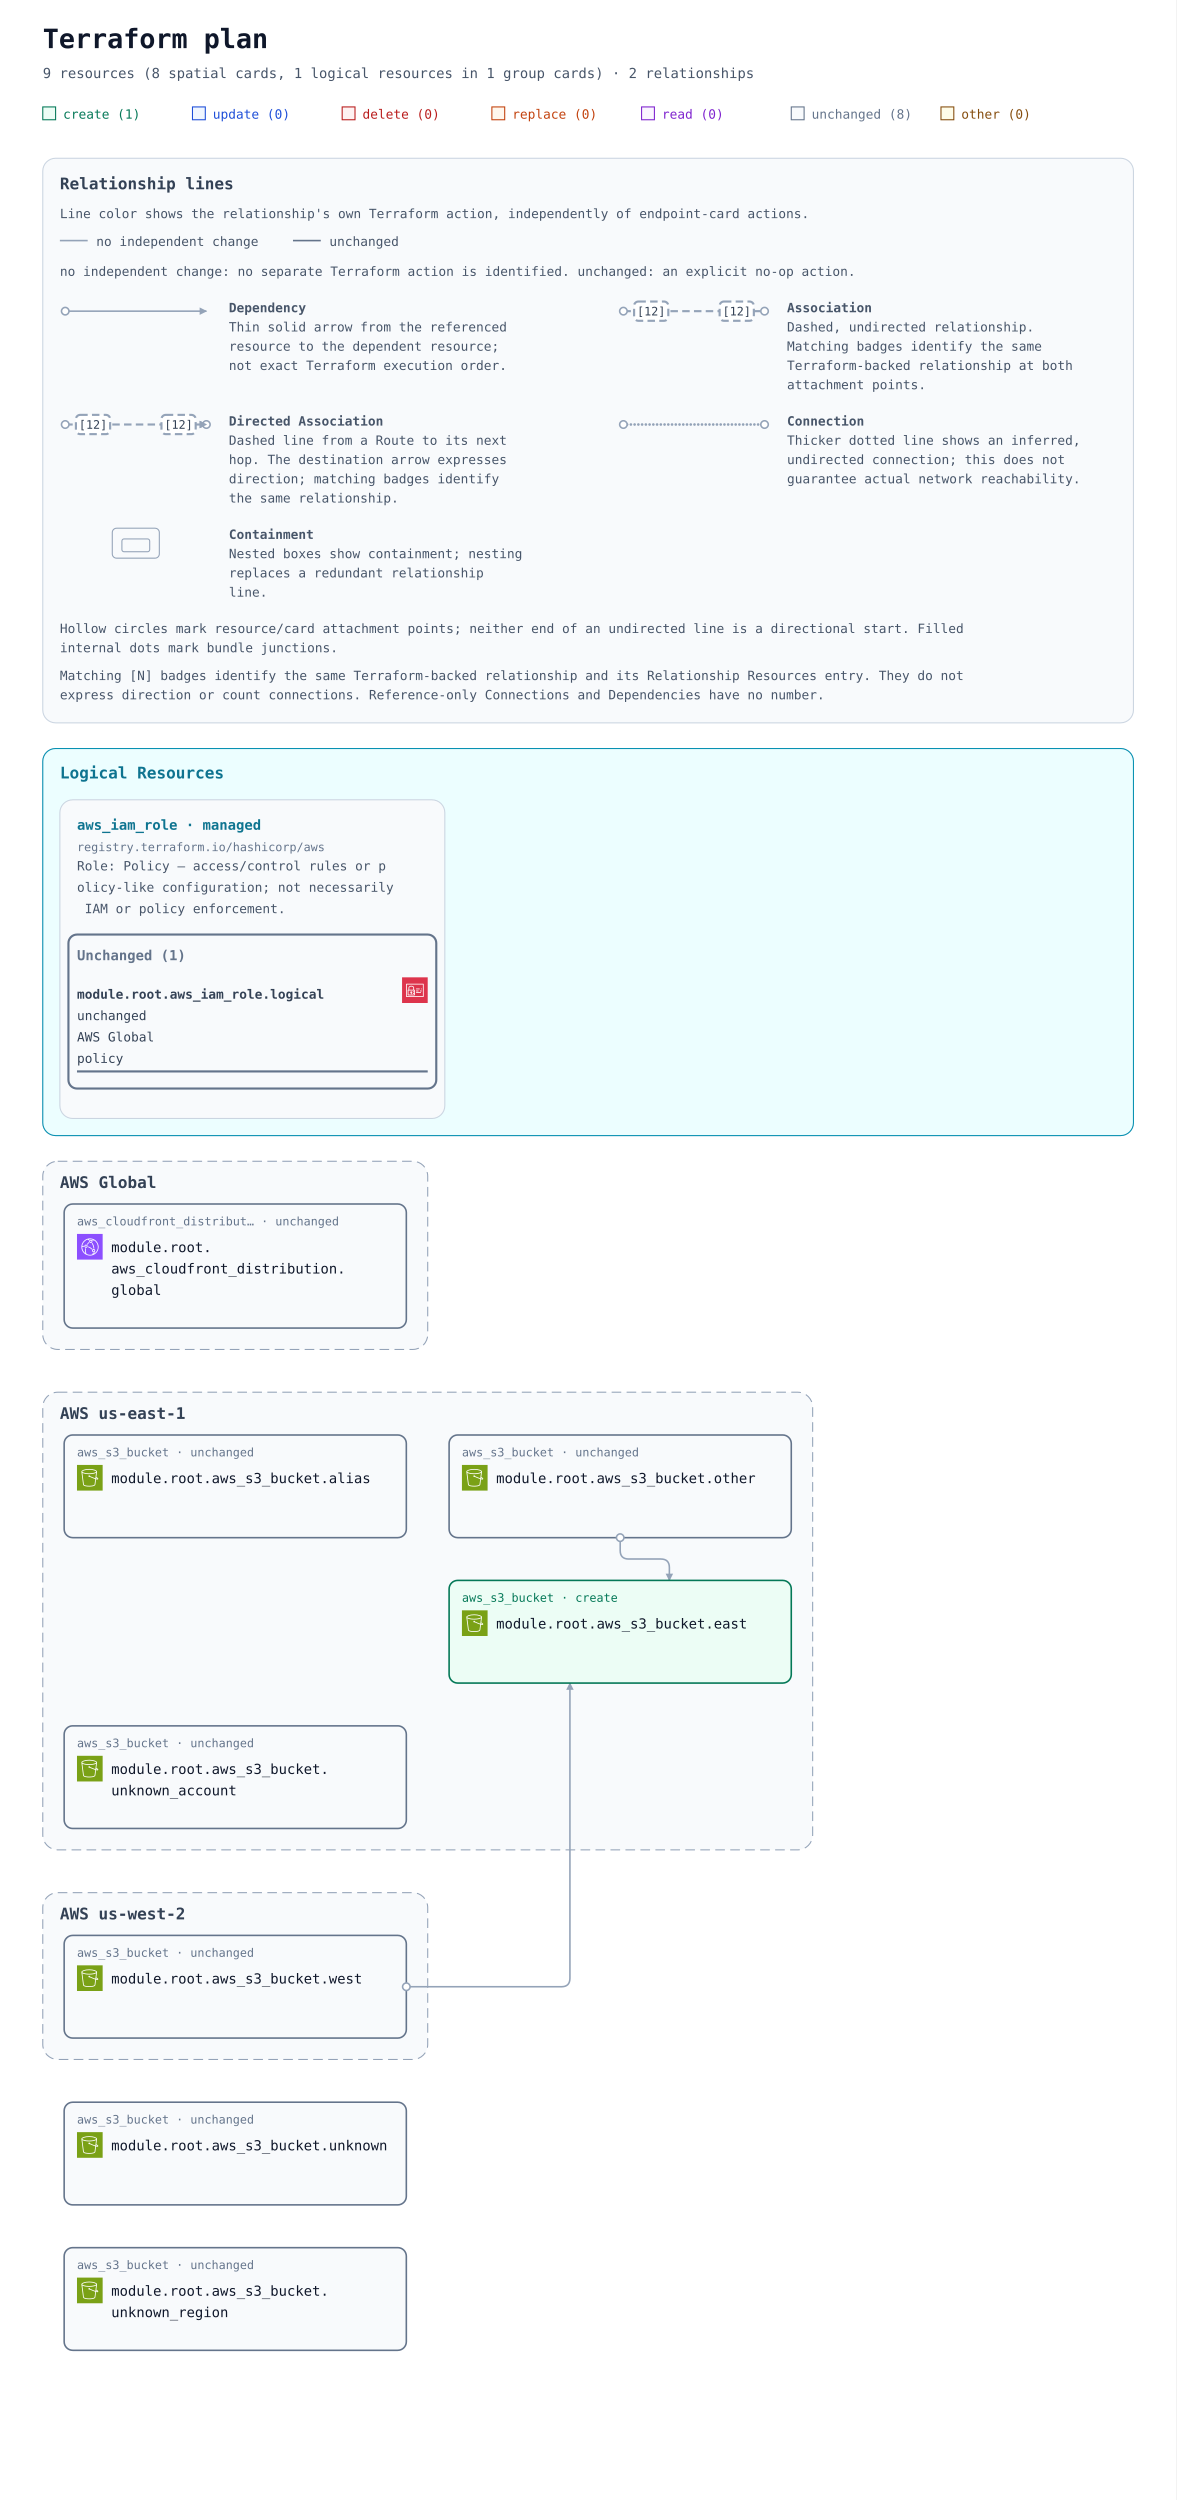
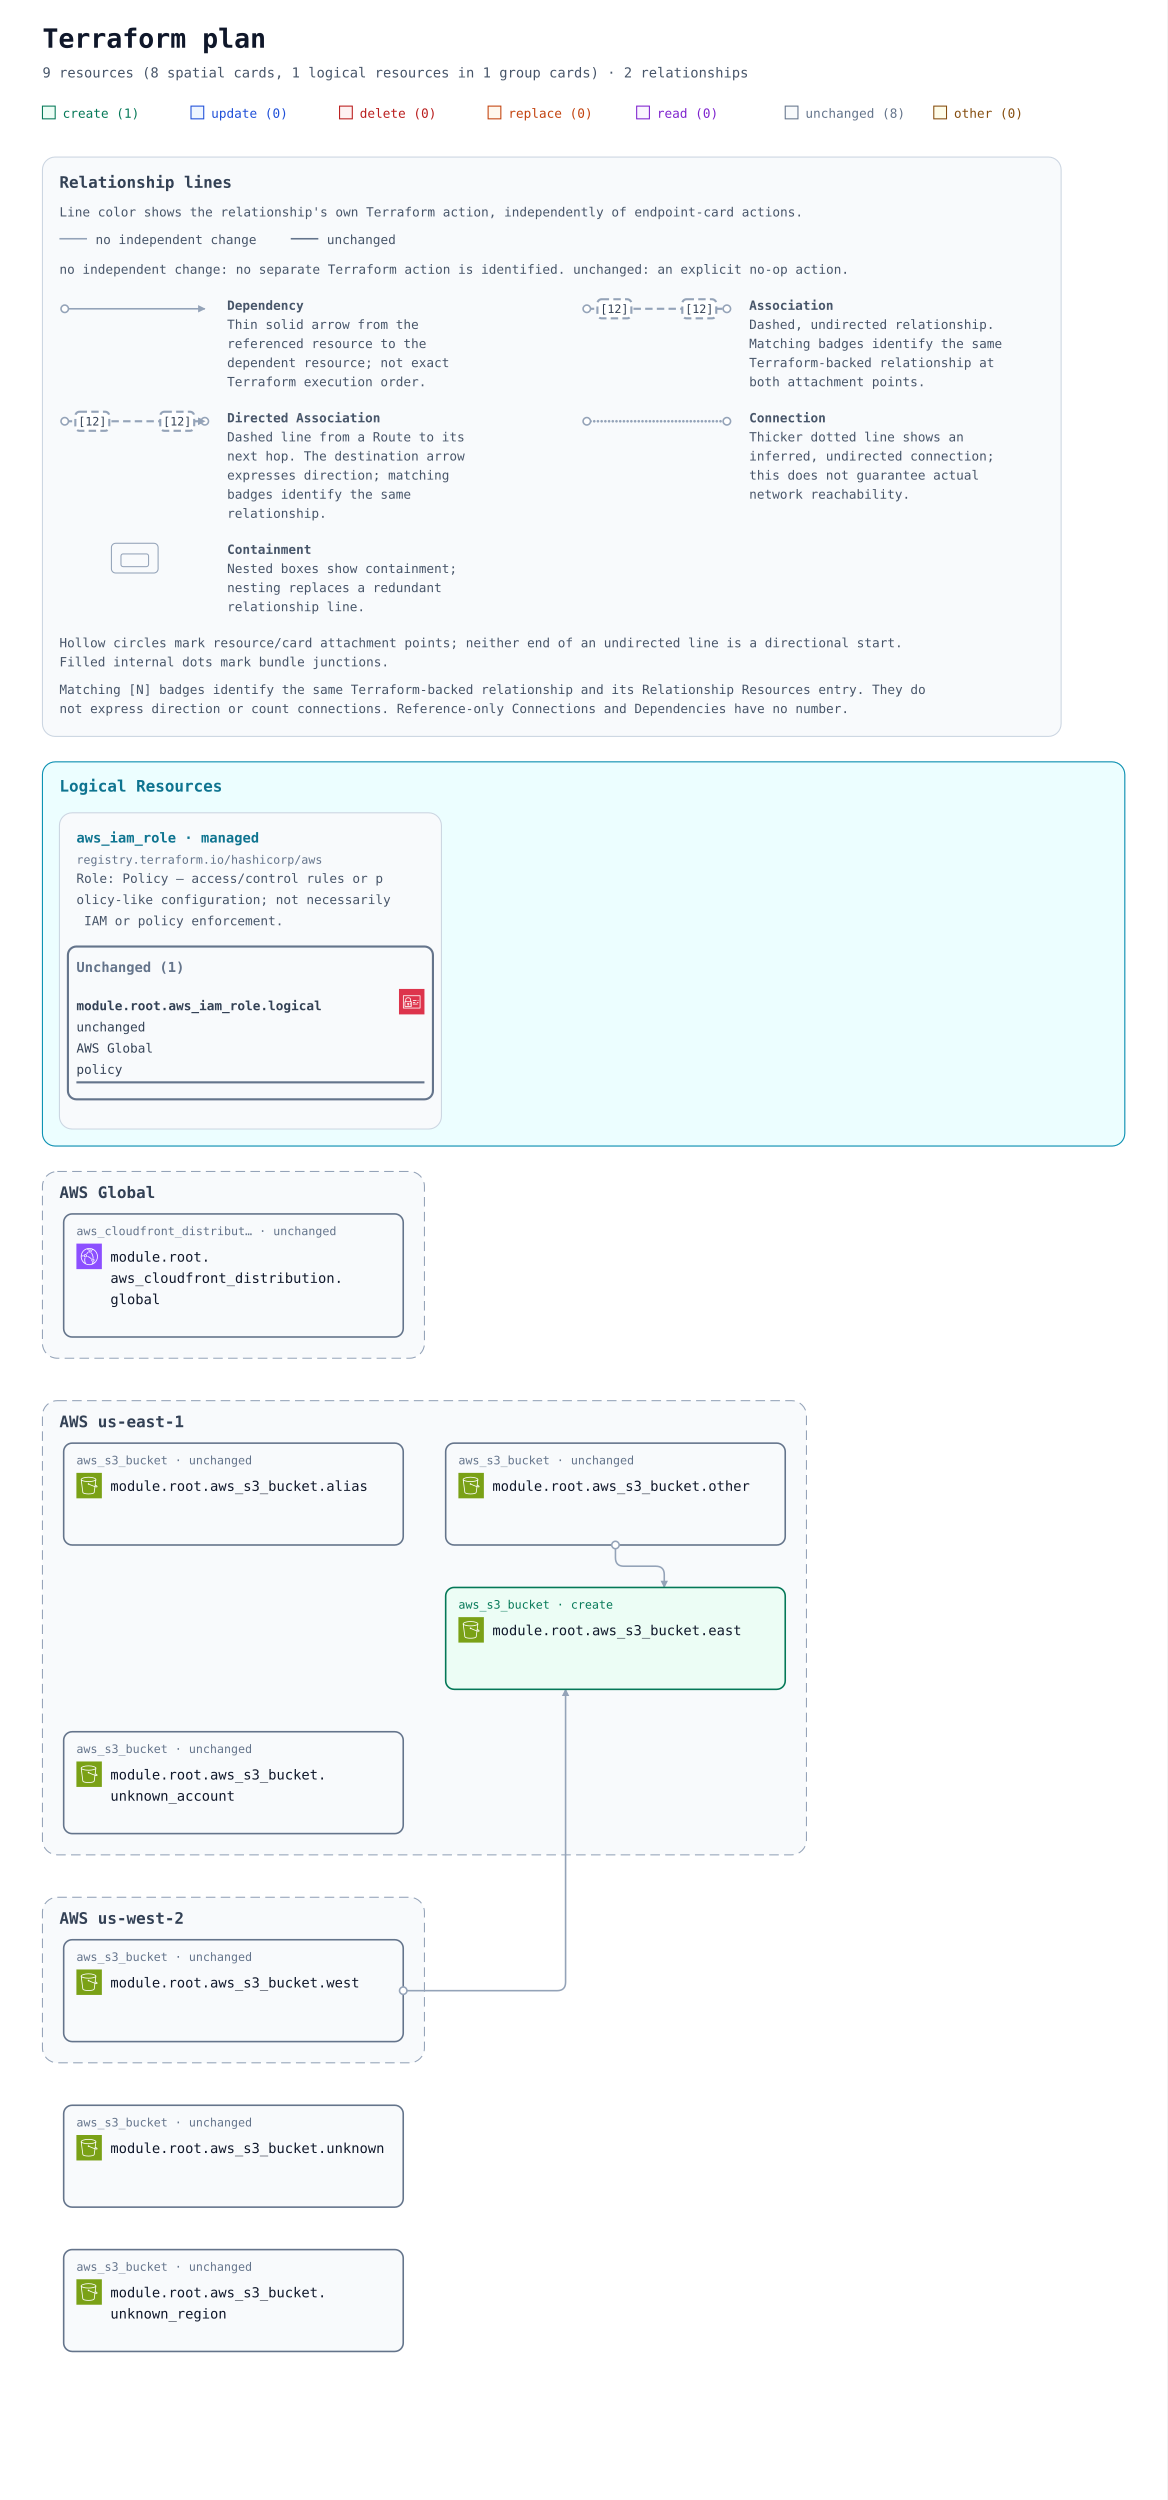
- <svg xmlns="http://www.w3.org/2000/svg" width="1100" height="2338" viewBox="0 0 1100 2338" role="img" aria-labelledby="title description">
+ <svg xmlns="http://www.w3.org/2000/svg" width="1100" height="2356" viewBox="0 0 1100 2356" role="img" aria-labelledby="title description">
  <defs>
    <marker id="arrow" viewBox="0 0 10 10" refX="9" refY="5" markerWidth="7" markerHeight="7" markerUnits="userSpaceOnUse" orient="auto-start-reverse">
      <path d="M 0 0 L 10 5 L 0 10 z" fill="#94a3b8" />
    </marker>
    <symbol id="planorama-icon-aws-cloudfront" viewBox="0 0 64 64">
      <g>
        <g id="planorama-icon-aws-cloudfront-local-49636f6e2d4172636869746563747572652f34382f417263685f416d617a6f6e2d436c6f756446726f6e745f3438" stroke="none" stroke-width="1" fill="none" fill-rule="evenodd">
          <g id="planorama-icon-aws-cloudfront-local-49636f6e2d4172636869746563747572652d42472f34382f4e6574776f726b696e672d436f6e74656e742d44656c6976657279" fill="#8C4FFF">
            <rect id="planorama-icon-aws-cloudfront-local-52656374616e676c65" x="0" y="0" width="64" height="64" />
          </g>
          <path d="M41.5,43.5 C40.397,43.5 39.5,42.603 39.5,41.5 C39.5,40.397 40.397,39.5 41.5,39.5 C42.603,39.5 43.5,40.397 43.5,41.5 C43.5,42.603 42.603,43.5 41.5,43.5 L41.5,43.5 Z M41.5,37.5 C39.294,37.5 37.5,39.294 37.5,41.5 C37.5,43.706 39.294,45.5 41.5,45.5 C43.706,45.5 45.5,43.706 45.5,41.5 C45.5,39.294 43.706,37.5 41.5,37.5 L41.5,37.5 Z M22.5,32.5 C21.397,32.5 20.5,31.603 20.5,30.5 C20.5,29.397 21.397,28.5 22.5,28.5 C23.603,28.5 24.5,29.397 24.5,30.5 C24.5,31.603 23.603,32.5 22.5,32.5 L22.5,32.5 Z M22.5,26.5 C20.294,26.5 18.5,28.294 18.5,30.5 C18.5,32.706 20.294,34.5 22.5,34.5 C24.706,34.5 26.5,32.706 26.5,30.5 C26.5,28.294 24.706,26.5 22.5,26.5 L22.5,26.5 Z M45.389,47.124 C45.168,46.607 44.936,46.094 44.685,45.591 L42.896,46.486 C43.17,47.035 43.42,47.599 43.656,48.165 C42.82,48.762 41.943,49.288 41.028,49.74 C41.384,48.865 41.694,47.975 41.974,47.012 L40.054,46.454 C39.564,48.134 38.985,49.581 38.184,51.133 C36.357,51.698 34.452,52 32.5,52 C29.465,52 26.567,51.314 23.871,49.976 C22.503,46.615 21.838,43.534 21.838,40.559 C21.838,39.267 22.063,38.196 22.322,36.956 C22.386,36.652 22.45,36.343 22.514,36.024 L20.551,35.638 C20.49,35.949 20.427,36.25 20.365,36.545 C20.094,37.838 19.838,39.06 19.838,40.559 C19.838,43.074 20.274,45.644 21.154,48.354 C16.072,44.724 13,38.854 13,32.5 C13,32.389 13.01,32.273 13.012,32.161 C14.642,31.799 16.123,31.614 17.854,31.571 L17.804,29.572 C16.169,29.612 14.694,29.779 13.163,30.084 C14.081,22.683 19.212,16.394 26.323,14.019 C27.873,14.818 29.02,15.524 30.135,16.37 L31.344,14.776 C30.646,14.248 29.934,13.771 29.146,13.299 C30.244,13.108 31.363,13 32.5,13 C35.032,13 37.532,13.494 39.849,14.439 C39.342,14.593 38.82,14.763 38.243,14.971 L38.923,16.852 C40.316,16.349 41.408,16.04 42.571,15.821 C48.399,19.341 52,25.667 52,32.5 C52,38.156 49.605,43.416 45.389,47.124 L45.389,47.124 Z M43.008,13.749 C39.826,11.95 36.192,11 32.5,11 C30.392,11 28.324,11.301 26.357,11.895 C17.723,14.464 11.568,22.23 11.045,31.196 C11.01,31.625 11,32.062 11,32.5 C11,40.444 15.352,47.707 22.354,51.455 C25.459,53.12 28.968,54 32.5,54 C34.892,54 37.229,53.61 39.437,52.843 C41.684,52.086 43.773,50.963 45.646,49.507 C50.955,45.399 54,39.2 54,32.5 C54,24.732 49.787,17.546 43.008,13.749 L43.008,13.749 Z M38.384,37.411 L37.003,38.858 C34.022,36.015 31.047,34.146 27.637,32.975 L28.287,31.083 C31.979,32.351 35.188,34.362 38.384,37.411 L38.384,37.411 Z M38.444,22.364 C41.282,26.692 42.88,31.444 43.193,36.488 L41.197,36.612 C40.905,31.919 39.417,27.495 36.772,23.46 L38.444,22.364 Z M26.451,26.797 L24.773,25.708 C26.316,23.332 27.639,21.758 29.336,20.278 L30.65,21.786 C29.103,23.135 27.886,24.587 26.451,26.797 L26.451,26.797 Z M34.5,16.5 C35.603,16.5 36.5,17.397 36.5,18.5 C36.5,19.603 35.603,20.5 34.5,20.5 C33.397,20.5 32.5,19.603 32.5,18.5 C32.5,17.397 33.397,16.5 34.5,16.5 L34.5,16.5 Z M34.5,22.5 C36.706,22.5 38.5,20.706 38.5,18.5 C38.5,16.294 36.706,14.5 34.5,14.5 C32.294,14.5 30.5,16.294 30.5,18.5 C30.5,20.706 32.294,22.5 34.5,22.5 L34.5,22.5 Z" id="planorama-icon-aws-cloudfront-local-416d617a6f6e2d436c6f756446726f6e745f49636f6e5f34385f5371756964" fill="#FFFFFF" />
        </g>
      </g>
    </symbol>
    <symbol id="planorama-icon-aws-iam" viewBox="0 0 64 64">
      <g>
        <g id="planorama-icon-aws-iam-local-49636f6e2d4172636869746563747572652f34382f417263685f4157532d4964656e746974792d616e642d4163636573732d4d616e6167656d656e745f3438" stroke="none" stroke-width="1" fill="none" fill-rule="evenodd">
          <g id="planorama-icon-aws-iam-local-49636f6e2d4172636869746563747572652d42472f34382f53656375726974792d4964656e746974792d436f6d706c69616e6365" fill="#DD344C">
            <rect id="planorama-icon-aws-iam-local-52656374616e676c65" x="0" y="0" width="64" height="64" />
          </g>
          <path d="M12,47 L52,47 L52,18 L12,18 L12,47 Z M54,17 L54,48 C54,48.552 53.553,49 53,49 L11,49 C10.447,49 10,48.552 10,48 L10,17 C10,16.448 10.447,16 11,16 L53,16 C53.553,16 54,16.448 54,17 L54,17 Z M35,39 L47,39 L47,37 L35,37 L35,39 Z M45,35 L49,35 L49,33 L45,33 L45,35 Z M35,35 L41,35 L41,33 L35,33 L35,35 Z M22.5,37.5 C22.5,37.776 22.725,38 23,38 C23.275,38 23.5,37.776 23.5,37.5 C23.5,37.224 23.275,37 23,37 C22.725,37 22.5,37.224 22.5,37.5 L22.5,37.5 Z M25.5,37.5 C25.5,38.522 24.882,39.401 24,39.788 L24,42 L22,42 L22,39.788 C21.118,39.401 20.5,38.522 20.5,37.5 C20.5,36.122 21.621,35 23,35 C24.379,35 25.5,36.122 25.5,37.5 L25.5,37.5 Z M16,42.995 L29.995,43 L29.996,41 L27,41 L27,39 L29.997,39 L29.998,37 L27,37 L27,35 L29.999,35 L30,33.005 L16.005,33 L16,42.995 Z M18,31.001 L28.001,31.004 L28.002,26 C28.002,24.976 27.2,24.273 26.722,23.945 C25.847,23.345 24.174,23 23.002,23 L23,23 C20.873,23 18.003,24.232 18.002,26 L18,31.001 Z M14.293,44.701 C14.105,44.513 14,44.259 14,43.994 L14.005,32 C14.005,31.447 14.453,31 15.005,31 L16,31 L16.002,26 C16.003,22.911 19.876,21 23,21 L23.002,21 C24.567,21 26.653,21.473 27.854,22.295 C29.239,23.246 30.003,24.562 30.002,26 L30.001,31.005 L31,31.006 C31.266,31.006 31.52,31.111 31.707,31.299 C31.895,31.487 32,31.741 32,32.006 L31.995,44 C31.995,44.553 31.547,45 30.995,45 L15,44.994 C14.734,44.994 14.48,44.889 14.293,44.701 L14.293,44.701 Z M47,30 L49,30 L49,28 L47,28 L47,30 Z M35,30 L44,30 L44,28 L35,28 L35,30 Z" id="planorama-icon-aws-iam-local-4157532d4964656e746974792d616e642d4163636573732d4d616e6167656d656e745f49636f6e5f34385f5371756964" fill="#FFFFFF" />
        </g>
      </g>
    </symbol>
    <symbol id="planorama-icon-aws-s3" viewBox="0 0 64 64">
      <g>
        <g id="planorama-icon-aws-s3-local-49636f6e2d4172636869746563747572652f34382f417263685f416d617a6f6e2d53696d706c652d53746f726167652d536572766963655f3438" stroke="none" stroke-width="1" fill="none" fill-rule="evenodd">
          <g id="planorama-icon-aws-s3-local-49636f6e2d4172636869746563747572652d42472f34382f53746f72616765" fill="#7AA116">
            <rect id="planorama-icon-aws-s3-local-52656374616e676c65" x="0" y="0" width="64" height="64" />
          </g>
          <g id="planorama-icon-aws-s3-local-49636f6e2d536572766963652f34382f416d617a6f6e2d53696d706c652d53746f726167652d536572766963655f3438" transform="translate(10.9998, 10.0002)" fill="#FFFFFF">
            <path d="M36.759,23.948 L36.993,22.131 C39.166,23.385 39.842,24.121 40.037,24.424 C39.713,24.485 38.832,24.509 36.759,23.948 L36.759,23.948 Z M19.5,11 C9.125,11 2.382,8.488 2,6.696 L2,6.511 C2.349,5.392 8.14,2 19.5,2 C30.84,2 36.632,5.381 37,6.505 L37,6.616 C36.724,8.446 29.961,11 19.5,11 L19.5,11 Z M34.818,23.362 C30.053,21.797 23.912,18.979 21.594,17.888 C21.535,16.786 20.628,15.906 19.512,15.906 C18.358,15.906 17.418,16.845 17.418,18 C17.418,19.154 18.358,20.094 19.512,20.094 C19.969,20.094 20.389,19.942 20.733,19.693 C23.132,20.822 29.619,23.798 34.558,25.38 L32.837,38.724 C32.583,40.352 27.919,42 19.497,42 C11.072,42 6.405,40.352 6.155,38.751 L2.435,9.814 C5.945,11.915 12.749,13 19.5,13 C26.25,13 33.054,11.915 36.565,9.815 L34.818,23.362 Z M39,6.5 C39,3.431 30.661,0 19.5,0 C8.339,0 -3.55271368e-15,3.431 -3.55271368e-15,6.5 L-3.55271368e-15,7.043 L4.174,39.033 C4.875,43.516 15.123,44 19.497,44 C23.869,44 34.113,43.516 34.818,39.007 L36.501,25.947 C37.778,26.279 38.812,26.456 39.616,26.455 C40.606,26.455 41.273,26.203 41.697,25.697 C42.047,25.281 42.185,24.756 42.085,24.221 C41.857,23 40.403,21.712 37.37,20.044 L37.27,19.989 L39,7.044 L39,6.5 Z" id="planorama-icon-aws-s3-local-416d617a6f6e2d53696d706c652d53746f726167652d536572766963652d49636f6e5f34385f5371756964" />
          </g>
        </g>
      </g>
    </symbol>
  </defs>
  <rect width="100%" height="100%" fill="#ffffff" />
  <g font-family="ui-monospace, SFMono-Regular, Consolas, monospace">
    <text x="40" y="45" font-size="25" font-weight="700" fill="#0f172a">Terraform plan</text>
    <text x="40" y="73" font-size="13" fill="#475569">9 resources (8 spatial cards, 1 logical resources in 1 group cards) · 2 relationships</text>
    <rect x="40" y="100" width="12" height="12" fill="#ecfdf5" stroke="#047857" />
    <text x="59" y="111" font-size="12" fill="#047857">create (1)</text>
    <rect x="180" y="100" width="12" height="12" fill="#eff6ff" stroke="#1d4ed8" />
    <text x="199" y="111" font-size="12" fill="#1d4ed8">update (0)</text>
    <rect x="320" y="100" width="12" height="12" fill="#fef2f2" stroke="#b91c1c" />
    <text x="339" y="111" font-size="12" fill="#b91c1c">delete (0)</text>
    <rect x="460" y="100" width="12" height="12" fill="#fff7ed" stroke="#c2410c" />
    <text x="479" y="111" font-size="12" fill="#c2410c">replace (0)</text>
    <rect x="600" y="100" width="12" height="12" fill="#faf5ff" stroke="#7e22ce" />
    <text x="619" y="111" font-size="12" fill="#7e22ce">read (0)</text>
    <rect x="740" y="100" width="12" height="12" fill="#f8fafc" stroke="#64748b" />
    <text x="759" y="111" font-size="12" fill="#64748b">unchanged (8)</text>
    <rect x="880" y="100" width="12" height="12" fill="#fefce8" stroke="#854d0e" />
    <text x="899" y="111" font-size="12" fill="#854d0e">other (0)</text>
    <g id="relationship-legend" font-size="12" fill="#475569" transform="translate(40 148)">
-       <rect width="1020" height="528" rx="12" fill="#f8fafc" stroke="#cbd5e1" />
+       <rect width="960" height="546" rx="12" fill="#f8fafc" stroke="#cbd5e1" />
      <text x="16" y="29" font-size="15" font-weight="700" fill="#334155">Relationship lines</text>
      <text x="16" y="56">Line color shows the relationship's own Terraform action, independently of endpoint-card actions.</text>
      <path data-legend-action="none" d="M 16 77 H 42" fill="none" stroke="#94a3b8" stroke-width="1.5" />
      <text x="50" y="82">no independent change</text>
      <path data-legend-action="unchanged" d="M 234 77 H 260" fill="none" stroke="#64748b" stroke-width="1.5" />
      <text x="268" y="82">unchanged</text>
      <text x="16" y="110">no independent change: no separate Terraform action is identified. unchanged: an explicit no-op action.</text>
      <g data-legend-entry="dependency" transform="translate(0 132)">
        <g data-legend-sample="dependency">
          <path data-legend-kind="dependency" data-directionality="directed" d="M 21 11 H 153" fill="none" stroke="#94a3b8" stroke-width="1.5" marker-end="url(#arrow)" />
          <circle data-legend-endpoint="source" cx="21" cy="11" r="3.5" fill="#ffffff" stroke="#94a3b8" stroke-width="1.5" />
        </g>
        <text x="174" y="12" font-weight="700">Dependency</text>
-         <text x="174" y="30">Thin solid arrow from the referenced</text>
-         <text x="174" y="48">resource to the dependent resource;</text>
-         <text x="174" y="66">not exact Terraform execution order.</text>
-       </g>
-       <g data-legend-entry="association" transform="translate(522 132)">
+         <text x="174" y="30">Thin solid arrow from the</text>
+         <text x="174" y="48">referenced resource to the</text>
+         <text x="174" y="66">dependent resource; not exact</text>
+         <text x="174" y="84">Terraform execution order.</text>
+       </g>
+       <g data-legend-entry="association" transform="translate(492 132)">
        <g data-legend-sample="association">
          <path data-legend-kind="association" data-directionality="undirected" d="M 21 11 H 153" fill="none" stroke="#94a3b8" stroke-width="2" stroke-dasharray="7 4" />
          <circle data-legend-endpoint="source" cx="21" cy="11" r="3.5" fill="#ffffff" stroke="#94a3b8" stroke-width="1.5" />
          <circle data-legend-endpoint="target" cx="153" cy="11" r="3.5" fill="#ffffff" stroke="#94a3b8" stroke-width="1.5" />
          <g data-legend-badge="source">
            <rect x="31" y="2" width="32" height="18" rx="4" fill="#ffffff" stroke="#94a3b8" stroke-width="2" stroke-dasharray="7 4" />
            <text x="47" y="15" text-anchor="middle" font-size="11" fill="#334155">[12]</text>
          </g>
          <g data-legend-badge="target">
            <rect x="111" y="2" width="32" height="18" rx="4" fill="#ffffff" stroke="#94a3b8" stroke-width="2" stroke-dasharray="7 4" />
            <text x="127" y="15" text-anchor="middle" font-size="11" fill="#334155">[12]</text>
          </g>
        </g>
        <text x="174" y="12" font-weight="700">Association</text>
        <text x="174" y="30">Dashed, undirected relationship.</text>
        <text x="174" y="48">Matching badges identify the same</text>
-         <text x="174" y="66">Terraform-backed relationship at both</text>
-         <text x="174" y="84">attachment points.</text>
+         <text x="174" y="66">Terraform-backed relationship at</text>
+         <text x="174" y="84">both attachment points.</text>
      </g>
      <g data-legend-entry="directed-association" transform="translate(0 238)">
        <g data-legend-sample="directed-association">
          <path data-legend-kind="directed-association" data-directionality="directed" d="M 21 11 H 153" fill="none" stroke="#94a3b8" stroke-width="2" stroke-dasharray="7 4" marker-end="url(#arrow)" />
          <circle data-legend-endpoint="source" cx="21" cy="11" r="3.5" fill="#ffffff" stroke="#94a3b8" stroke-width="1.5" />
          <circle data-legend-endpoint="target" cx="153" cy="11" r="3.5" fill="#ffffff" stroke="#94a3b8" stroke-width="1.5" />
          <path data-legend-arrow="true" d="M 146.7 7.5 L 153.7 11 L 146.7 14.5 Z" fill="#94a3b8" />
          <g data-legend-badge="source">
            <rect x="31" y="2" width="32" height="18" rx="4" fill="#ffffff" stroke="#94a3b8" stroke-width="2" stroke-dasharray="7 4" />
            <text x="47" y="15" text-anchor="middle" font-size="11" fill="#334155">[12]</text>
          </g>
          <g data-legend-badge="target">
            <rect x="111" y="2" width="32" height="18" rx="4" fill="#ffffff" stroke="#94a3b8" stroke-width="2" stroke-dasharray="7 4" />
            <text x="127" y="15" text-anchor="middle" font-size="11" fill="#334155">[12]</text>
          </g>
        </g>
        <text x="174" y="12" font-weight="700">Directed Association</text>
-         <text x="174" y="30">Dashed line from a Route to its next</text>
-         <text x="174" y="48">hop. The destination arrow expresses</text>
-         <text x="174" y="66">direction; matching badges identify</text>
-         <text x="174" y="84">the same relationship.</text>
-       </g>
-       <g data-legend-entry="connection" transform="translate(522 238)">
+         <text x="174" y="30">Dashed line from a Route to its</text>
+         <text x="174" y="48">next hop. The destination arrow</text>
+         <text x="174" y="66">expresses direction; matching</text>
+         <text x="174" y="84">badges identify the same</text>
+         <text x="174" y="102">relationship.</text>
+       </g>
+       <g data-legend-entry="connection" transform="translate(492 238)">
        <g data-legend-sample="connection">
          <path data-legend-kind="connection" data-directionality="undirected" d="M 21 11 H 153" fill="none" stroke="#94a3b8" stroke-width="2.5" stroke-dasharray="0 3.5" stroke-linecap="round" />
          <circle data-legend-endpoint="source" cx="21" cy="11" r="3.5" fill="#ffffff" stroke="#94a3b8" stroke-width="1.5" />
          <circle data-legend-endpoint="target" cx="153" cy="11" r="3.5" fill="#ffffff" stroke="#94a3b8" stroke-width="1.5" />
        </g>
        <text x="174" y="12" font-weight="700">Connection</text>
-         <text x="174" y="30">Thicker dotted line shows an inferred,</text>
-         <text x="174" y="48">undirected connection; this does not</text>
-         <text x="174" y="66">guarantee actual network reachability.</text>
-       </g>
-       <g data-legend-entry="containment" transform="translate(0 344)">
+         <text x="174" y="30">Thicker dotted line shows an</text>
+         <text x="174" y="48">inferred, undirected connection;</text>
+         <text x="174" y="66">this does not guarantee actual</text>
+         <text x="174" y="84">network reachability.</text>
+       </g>
+       <g data-legend-entry="containment" transform="translate(0 362)">
        <g data-legend-sample="containment">
          <g data-legend-kind="containment" fill="none" stroke="#94a3b8">
            <rect x="65" y="2" width="44" height="28" rx="4" />
            <rect x="74" y="12" width="26" height="12" rx="2" />
          </g>
        </g>
        <text x="174" y="12" font-weight="700">Containment</text>
-         <text x="174" y="30">Nested boxes show containment; nesting</text>
-         <text x="174" y="48">replaces a redundant relationship</text>
-         <text x="174" y="66">line.</text>
-       </g>
-       <text x="16" y="444">Hollow circles mark resource/card attachment points; neither end of an undirected line is a directional start. Filled</text>
-       <text x="16" y="462">internal dots mark bundle junctions.</text>
-       <text x="16" y="488">Matching [N] badges identify the same Terraform-backed relationship and its Relationship Resources entry. They do not</text>
-       <text x="16" y="506">express direction or count connections. Reference-only Connections and Dependencies have no number.</text>
+         <text x="174" y="30">Nested boxes show containment;</text>
+         <text x="174" y="48">nesting replaces a redundant</text>
+         <text x="174" y="66">relationship line.</text>
+       </g>
+       <text x="16" y="462">Hollow circles mark resource/card attachment points; neither end of an undirected line is a directional start.</text>
+       <text x="16" y="480">Filled internal dots mark bundle junctions.</text>
+       <text x="16" y="506">Matching [N] badges identify the same Terraform-backed relationship and its Relationship Resources entry. They do</text>
+       <text x="16" y="524">not express direction or count connections. Reference-only Connections and Dependencies have no number.</text>
    </g>
-     <g transform="translate(0 540)">
+     <g transform="translate(0 558)">
      <g data-annotation-area="true">
        <g data-annotation-card="true" transform="translate(40 160)">
          <rect width="1020" height="362" rx="12" fill="#f8fafc" stroke="#cbd5e1" />
          <g data-annotation-section="Logical Resources">
            <rect width="1020" height="362" rx="12" fill="#ecfeff" stroke="#0891b2" />
            <text x="16" y="28" font-size="15" font-weight="700" fill="#0e7490">Logical Resources</text>
            <g data-annotation-card="true" transform="translate(16 48)">
              <rect width="360" height="298" rx="12" fill="#f8fafc" stroke="#cbd5e1" />
              <g data-logical-group="true" data-provider-source="registry.terraform.io/hashicorp/aws" data-resource-type="aws_iam_role" data-mode="managed">
                <text x="16" y="28" font-size="13" font-weight="700" fill="#0e7490">aws_iam_role · managed</text>
                <text x="16" y="48" font-size="11" fill="#64748b">registry.terraform.io/hashicorp/aws</text>
                <text data-role-explanation="true" x="16" y="66" font-size="12" fill="#475569" xml:space="preserve">Role: Policy — access/control rules or p</text>
                <text data-role-explanation="true" x="16" y="86" font-size="12" fill="#475569" xml:space="preserve">olicy-like configuration; not necessarily</text>
                <text data-role-explanation="true" x="16" y="106" font-size="12" fill="#475569" xml:space="preserve"> IAM or policy enforcement.</text>
                <g data-action-section="unchanged">
                  <rect x="8" y="126" width="344" height="144" rx="8" fill="none" stroke="#64748b" stroke-width="2" />
                  <text x="16" y="150" font-size="13" font-weight="700" fill="#64748b">Unchanged (1)</text>
                  <g id="resource-6177735f69616d5f726f6c652e6c6f676963616c-current" data-architecture-id="terraform:6177735f69616d5f726f6c652e6c6f676963616c-current" data-entity-kind="terraform" data-placement="logical" data-terraform-address="aws_iam_role.logical" data-qualified-address="module.root.aws_iam_role.logical" data-mode="managed" transform="translate(0 158)" data-role="policy">
                    <use href="#planorama-icon-aws-iam" x="320" y="8" width="24" height="24" aria-hidden="true" />
                    <text x="16" y="28" font-size="12" fill="#334155" xml:space="preserve" font-weight="700">module.root.aws_iam_role.logical</text>
                    <text x="16" y="48" font-size="12" fill="#334155" xml:space="preserve">unchanged</text>
                    <text x="16" y="68" font-size="12" fill="#334155" xml:space="preserve">AWS Global</text>
                    <text x="16" y="88" font-size="12" fill="#334155" xml:space="preserve">policy</text>
                    <line data-resource-underline="true" x1="16" y1="96" x2="344" y2="96" stroke="#64748b" stroke-width="2" />
                  </g>
                </g>
              </g>
            </g>
          </g>
        </g>
      </g>
      <g data-architecture="true" transform="translate(0 386)">
        <g data-deployment-scope="true" data-scope-provider="AWS" data-global="true">
          <rect x="40" y="160" width="360" height="176" rx="14" fill="#f8fafc" stroke="#94a3b8" stroke-dasharray="9 5" />
          <text x="56" y="185" font-size="15" font-weight="700" fill="#334155">AWS Global</text>
        </g>
        <g data-deployment-scope="true" data-scope-provider="AWS" data-region="us-east-1">
          <rect x="40" y="376" width="720" height="428" rx="14" fill="#f8fafc" stroke="#94a3b8" stroke-dasharray="9 5" />
          <text x="56" y="401" font-size="15" font-weight="700" fill="#334155">AWS us-east-1</text>
        </g>
        <g data-deployment-scope="true" data-scope-provider="AWS" data-region="us-west-2">
          <rect x="40" y="844" width="360" height="156" rx="14" fill="#f8fafc" stroke="#94a3b8" stroke-dasharray="9 5" />
          <text x="56" y="869" font-size="15" font-weight="700" fill="#334155">AWS us-west-2</text>
        </g>
        <path d="M 580 512 L 580 524 Q 580 532 588 532 L 618 532 Q 626 532 626 540 L 626 552 " data-edge-kind="dependency" data-directionality="directed" data-source="resource-6177735f73335f6275636b65742e6f74686572-current" data-target="resource-6177735f73335f6275636b65742e65617374-current" fill="none" stroke="#94a3b8" stroke-width="1.5" stroke-linejoin="round" marker-end="url(#arrow)" />
        <path d="M 380 932 L 525 932 Q 533 932 533 924 L 533 648 " data-edge-kind="dependency" data-directionality="directed" data-source="resource-6177735f73335f6275636b65742e77657374-current" data-target="resource-6177735f73335f6275636b65742e65617374-current" fill="none" stroke="#94a3b8" stroke-width="1.5" stroke-linejoin="round" marker-end="url(#arrow)" />
        <g id="resource-6177735f636c6f756466726f6e745f646973747269627574696f6e2e676c6f62616c-current" data-architecture-id="terraform:6177735f636c6f756466726f6e745f646973747269627574696f6e2e676c6f62616c-current" data-qualified-address="module.root.aws_cloudfront_distribution.global" data-terraform-address="aws_cloudfront_distribution.global">
          <rect x="60" y="200" width="320" height="116" rx="8" fill="#f8fafc" stroke="#64748b" stroke-width="1.5" data-mode="managed" />
          <text x="72" y="220" font-size="11" fill="#64748b">aws_cloudfront_distribut… · unchanged</text>
          <use href="#planorama-icon-aws-cloudfront" x="72" y="228" width="24" height="24" aria-hidden="true" />
          <text x="104" y="245" font-size="13" fill="#0f172a" xml:space="preserve">module.root.</text>
          <text x="104" y="265" font-size="13" fill="#0f172a" xml:space="preserve">aws_cloudfront_distribution.</text>
          <text x="104" y="285" font-size="13" fill="#0f172a" xml:space="preserve">global</text>
        </g>
        <g id="resource-6177735f73335f6275636b65742e616c696173-current" data-architecture-id="terraform:6177735f73335f6275636b65742e616c696173-current" data-qualified-address="module.root.aws_s3_bucket.alias" data-terraform-address="aws_s3_bucket.alias">
          <rect x="60" y="416" width="320" height="96" rx="8" fill="#f8fafc" stroke="#64748b" stroke-width="1.5" data-mode="managed" />
          <text x="72" y="436" font-size="11" fill="#64748b">aws_s3_bucket · unchanged</text>
          <use href="#planorama-icon-aws-s3" x="72" y="444" width="24" height="24" aria-hidden="true" />
          <text x="104" y="461" font-size="13" fill="#0f172a" xml:space="preserve">module.root.aws_s3_bucket.alias</text>
        </g>
        <g id="resource-6177735f73335f6275636b65742e65617374-current" data-architecture-id="terraform:6177735f73335f6275636b65742e65617374-current" data-qualified-address="module.root.aws_s3_bucket.east" data-terraform-address="aws_s3_bucket.east">
          <rect x="420" y="552" width="320" height="96" rx="8" fill="#ecfdf5" stroke="#047857" stroke-width="1.5" data-mode="managed" />
          <text x="432" y="572" font-size="11" fill="#047857">aws_s3_bucket · create</text>
          <use href="#planorama-icon-aws-s3" x="432" y="580" width="24" height="24" aria-hidden="true" />
          <text x="464" y="597" font-size="13" fill="#0f172a" xml:space="preserve">module.root.aws_s3_bucket.east</text>
        </g>
        <g id="resource-6177735f73335f6275636b65742e6f74686572-current" data-architecture-id="terraform:6177735f73335f6275636b65742e6f74686572-current" data-qualified-address="module.root.aws_s3_bucket.other" data-terraform-address="aws_s3_bucket.other">
          <rect x="420" y="416" width="320" height="96" rx="8" fill="#f8fafc" stroke="#64748b" stroke-width="1.5" data-mode="managed" />
          <text x="432" y="436" font-size="11" fill="#64748b">aws_s3_bucket · unchanged</text>
          <use href="#planorama-icon-aws-s3" x="432" y="444" width="24" height="24" aria-hidden="true" />
          <text x="464" y="461" font-size="13" fill="#0f172a" xml:space="preserve">module.root.aws_s3_bucket.other</text>
        </g>
        <g id="resource-6177735f73335f6275636b65742e756e6b6e6f776e-current" data-architecture-id="terraform:6177735f73335f6275636b65742e756e6b6e6f776e-current" data-qualified-address="module.root.aws_s3_bucket.unknown" data-terraform-address="aws_s3_bucket.unknown">
          <rect x="60" y="1040" width="320" height="96" rx="8" fill="#f8fafc" stroke="#64748b" stroke-width="1.5" data-mode="managed" />
          <text x="72" y="1060" font-size="11" fill="#64748b">aws_s3_bucket · unchanged</text>
          <use href="#planorama-icon-aws-s3" x="72" y="1068" width="24" height="24" aria-hidden="true" />
          <text x="104" y="1085" font-size="13" fill="#0f172a" xml:space="preserve">module.root.aws_s3_bucket.unknown</text>
        </g>
        <g id="resource-6177735f73335f6275636b65742e756e6b6e6f776e5f6163636f756e74-current" data-architecture-id="terraform:6177735f73335f6275636b65742e756e6b6e6f776e5f6163636f756e74-current" data-qualified-address="module.root.aws_s3_bucket.unknown_account" data-terraform-address="aws_s3_bucket.unknown_account">
          <rect x="60" y="688" width="320" height="96" rx="8" fill="#f8fafc" stroke="#64748b" stroke-width="1.5" data-mode="managed" />
          <text x="72" y="708" font-size="11" fill="#64748b">aws_s3_bucket · unchanged</text>
          <use href="#planorama-icon-aws-s3" x="72" y="716" width="24" height="24" aria-hidden="true" />
          <text x="104" y="733" font-size="13" fill="#0f172a" xml:space="preserve">module.root.aws_s3_bucket.</text>
          <text x="104" y="753" font-size="13" fill="#0f172a" xml:space="preserve">unknown_account</text>
        </g>
        <g id="resource-6177735f73335f6275636b65742e756e6b6e6f776e5f726567696f6e-current" data-architecture-id="terraform:6177735f73335f6275636b65742e756e6b6e6f776e5f726567696f6e-current" data-qualified-address="module.root.aws_s3_bucket.unknown_region" data-terraform-address="aws_s3_bucket.unknown_region">
          <rect x="60" y="1176" width="320" height="96" rx="8" fill="#f8fafc" stroke="#64748b" stroke-width="1.5" data-mode="managed" />
          <text x="72" y="1196" font-size="11" fill="#64748b">aws_s3_bucket · unchanged</text>
          <use href="#planorama-icon-aws-s3" x="72" y="1204" width="24" height="24" aria-hidden="true" />
          <text x="104" y="1221" font-size="13" fill="#0f172a" xml:space="preserve">module.root.aws_s3_bucket.</text>
          <text x="104" y="1241" font-size="13" fill="#0f172a" xml:space="preserve">unknown_region</text>
        </g>
        <g id="resource-6177735f73335f6275636b65742e77657374-current" data-architecture-id="terraform:6177735f73335f6275636b65742e77657374-current" data-qualified-address="module.root.aws_s3_bucket.west" data-terraform-address="aws_s3_bucket.west">
          <rect x="60" y="884" width="320" height="96" rx="8" fill="#f8fafc" stroke="#64748b" stroke-width="1.5" data-mode="managed" />
          <text x="72" y="904" font-size="11" fill="#64748b">aws_s3_bucket · unchanged</text>
          <use href="#planorama-icon-aws-s3" x="72" y="912" width="24" height="24" aria-hidden="true" />
          <text x="104" y="929" font-size="13" fill="#0f172a" xml:space="preserve">module.root.aws_s3_bucket.west</text>
        </g>
        <g data-endpoints="true" data-source="resource-6177735f73335f6275636b65742e6f74686572-current" data-target="resource-6177735f73335f6275636b65742e65617374-current" aria-hidden="true">
          <circle data-endpoint="source" cx="580" cy="512" r="3.5" fill="#ffffff" stroke="#94a3b8" stroke-width="1.5" />
        </g>
        <g data-endpoints="true" data-source="resource-6177735f73335f6275636b65742e77657374-current" data-target="resource-6177735f73335f6275636b65742e65617374-current" aria-hidden="true">
          <circle data-endpoint="source" cx="380" cy="932" r="3.5" fill="#ffffff" stroke="#94a3b8" stroke-width="1.5" />
        </g>
      </g>
    </g>
  </g>
</svg>
